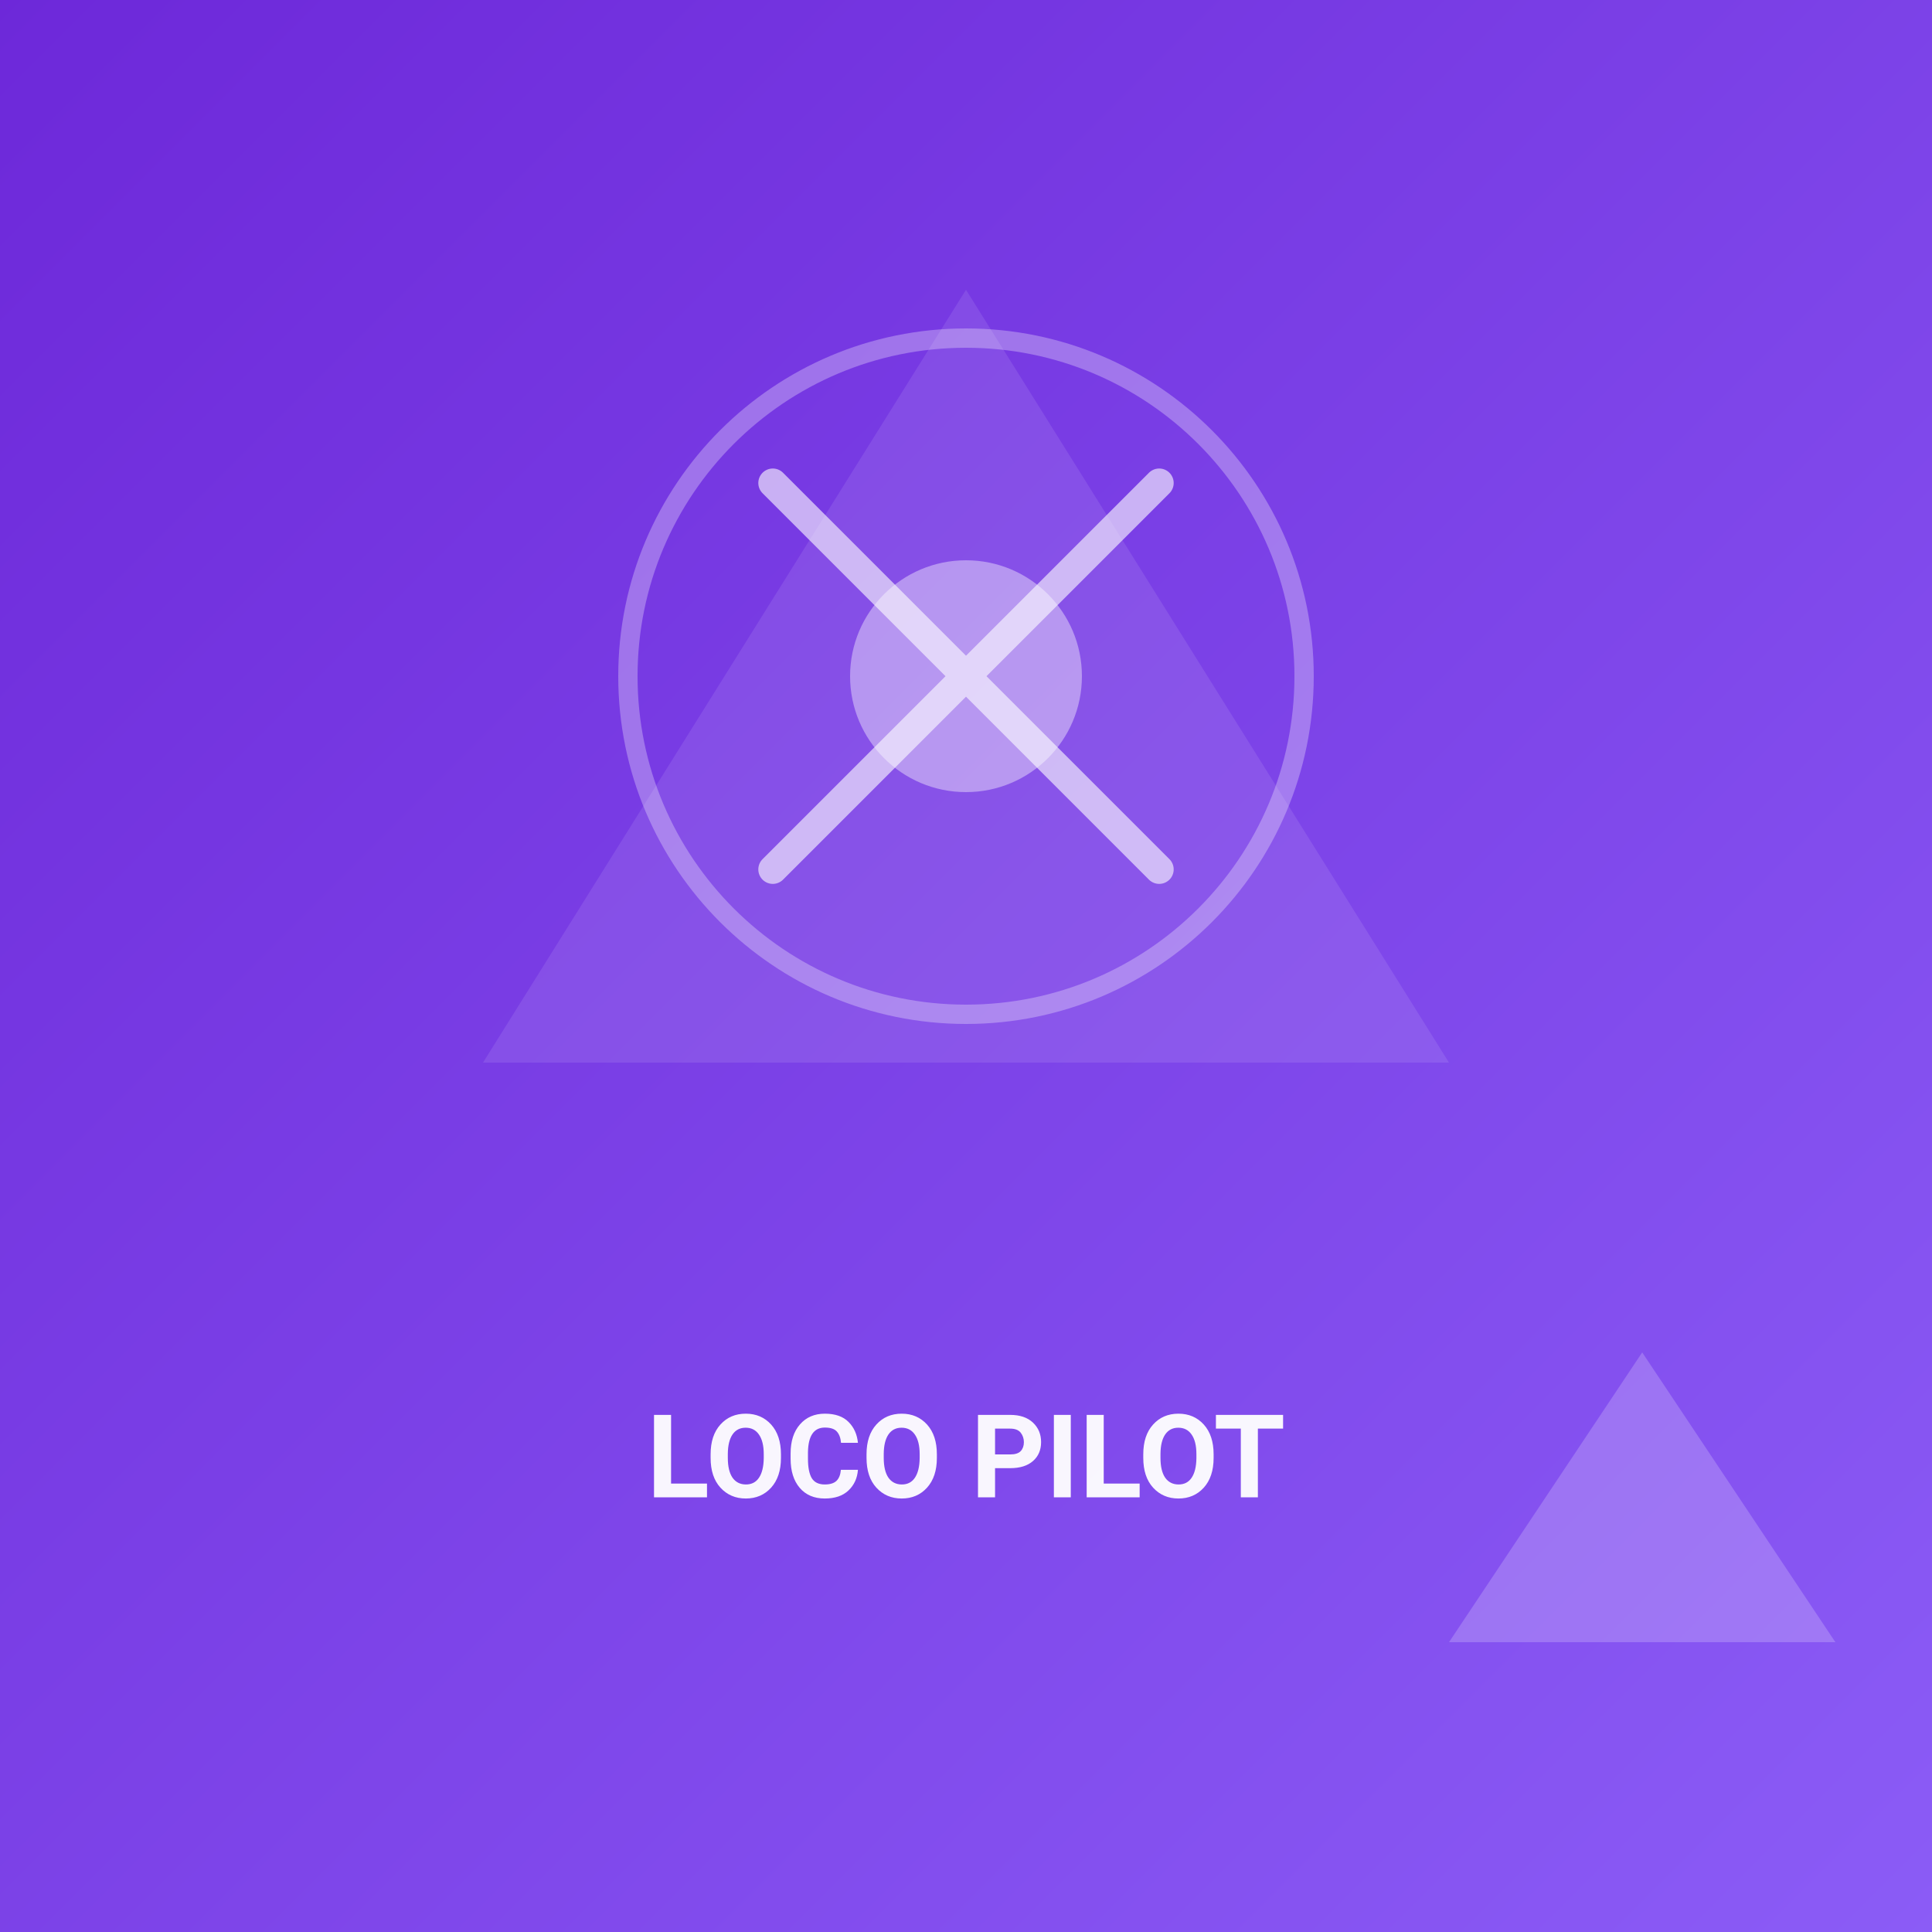
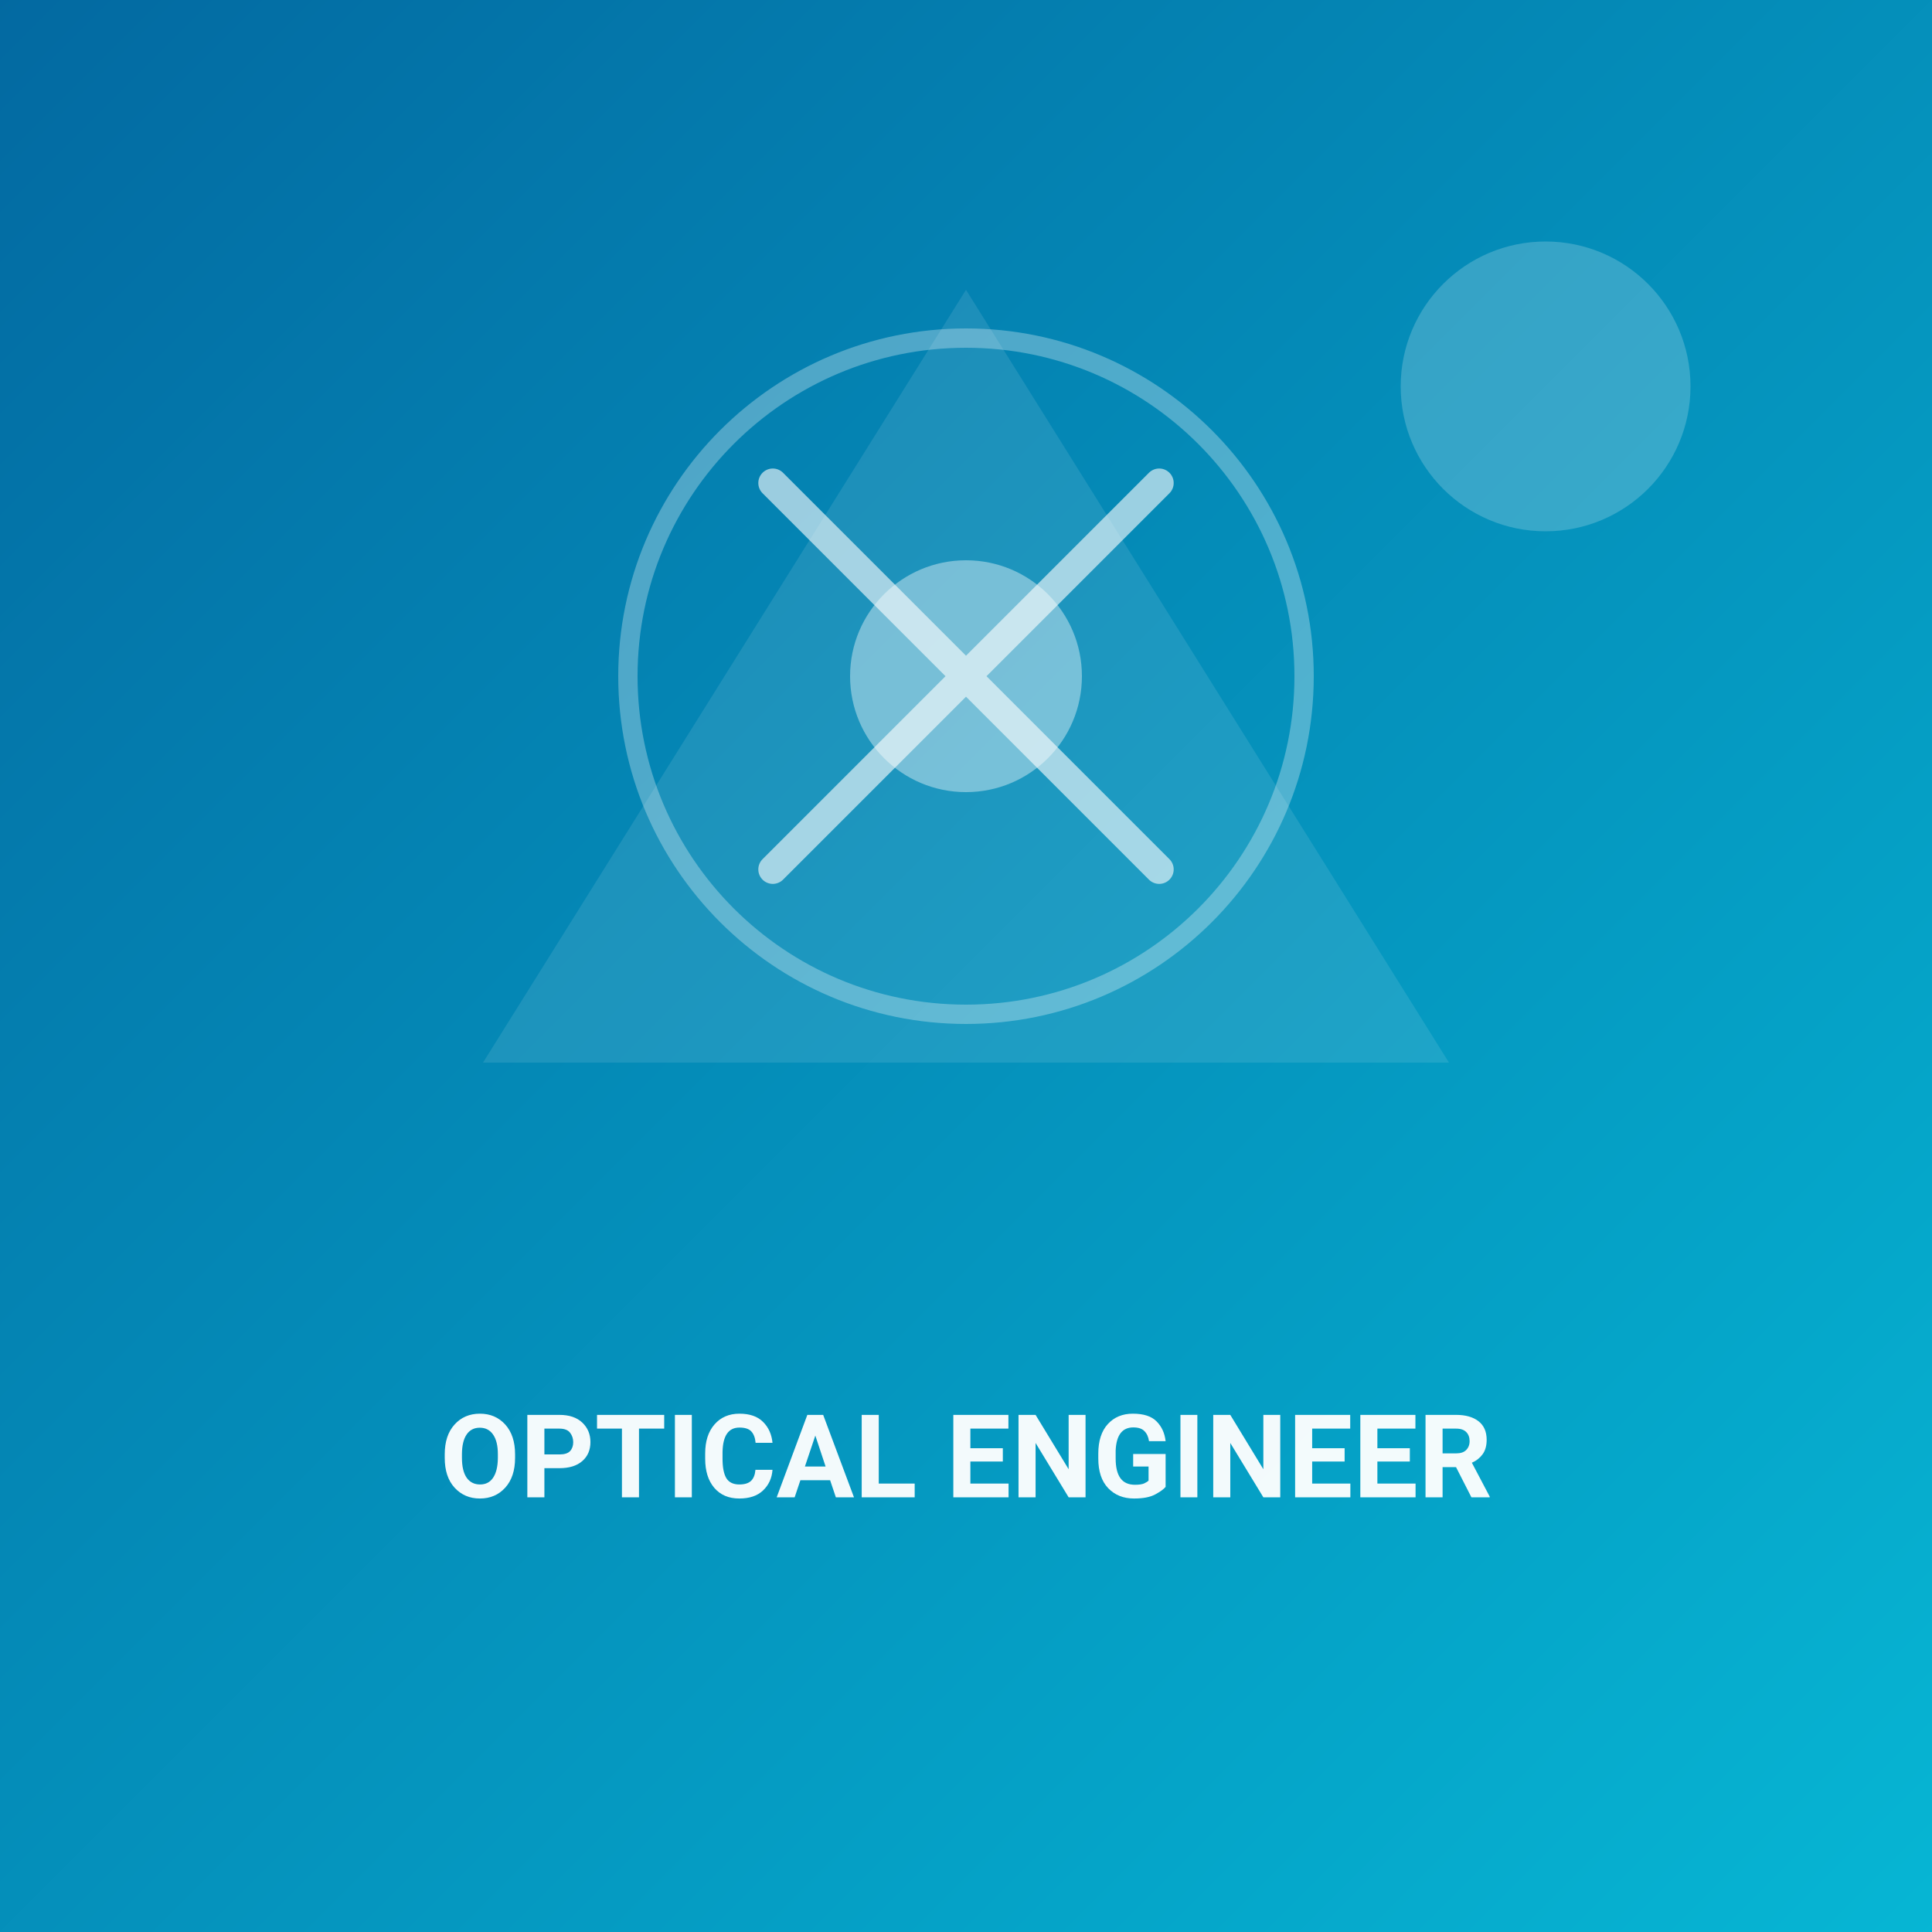
<svg xmlns="http://www.w3.org/2000/svg" width="200" height="200" viewBox="0 0 200 200">
  <defs>
-     <linearGradient id="grad_loco-pilot" x1="0%" y1="0%" x2="100%" y2="100%">
-       <stop offset="0%" style="stop-color:#6d28d9;stop-opacity:1" />
-       <stop offset="100%" style="stop-color:#8b5cf6;stop-opacity:1" />
+     <linearGradient id="grad_optical-engineer" x1="0%" y1="0%" x2="100%" y2="100%">
+       <stop offset="0%" style="stop-color:#0369a1;stop-opacity:1" />
+       <stop offset="100%" style="stop-color:#06b6d4;stop-opacity:1" />
    </linearGradient>
  </defs>
-   <rect width="200" height="200" fill="url(#grad_loco-pilot)" />
+   <rect width="200" height="200" fill="url(#grad_optical-engineer)" />
  <polygon points="100,30 150,110 50,110" fill="white" opacity="0.1" />
-   <polygon points="170,140 190,170 150,170" fill="white" opacity="0.2" />
+   <circle cx="160" cy="40" r="15" fill="white" opacity="0.2" />
  <g transform="translate(100, 70)">
    <circle r="35" fill="none" stroke="white" stroke-width="2" opacity="0.3" />
    <path d="M-20,-20 L20,20 M-20,20 L20,-20" stroke="white" stroke-width="3" stroke-linecap="round" opacity="0.6" />
    <circle r="12" fill="white" opacity="0.4" />
  </g>
-   <text x="100" y="155" font-family="Segoe UI, Roboto, sans-serif" font-size="12" fill="white" text-anchor="middle" font-weight="700" opacity="0.95">LOCO PILOT</text>
+   <text x="100" y="155" font-family="Segoe UI, Roboto, sans-serif" font-size="12" fill="white" text-anchor="middle" font-weight="700" opacity="0.95">OPTICAL ENGINEER</text>
</svg>
